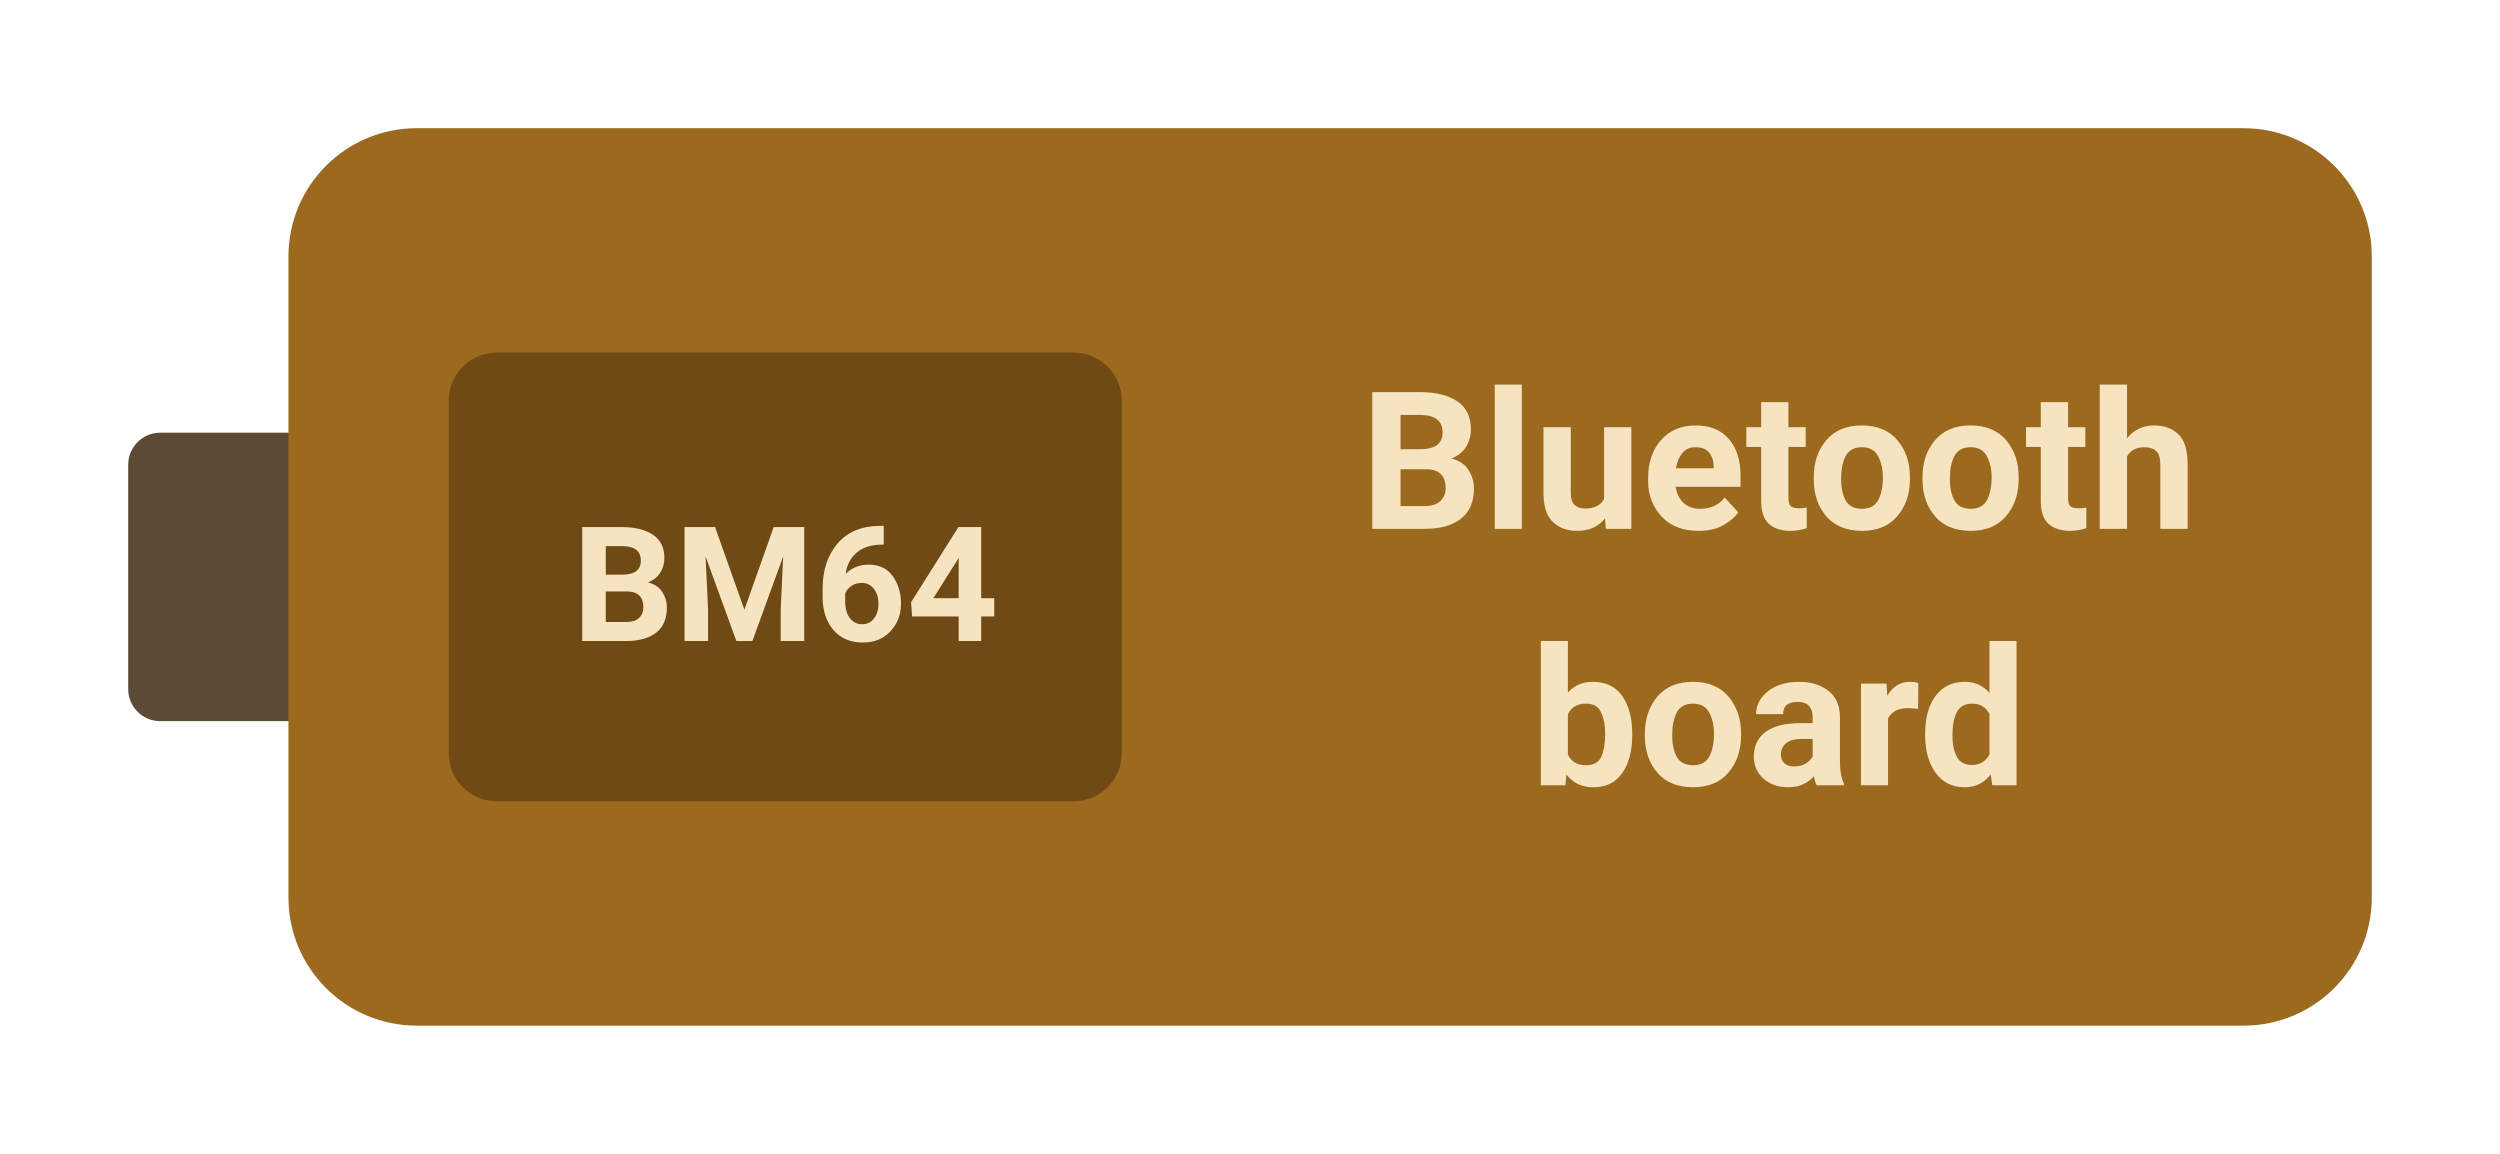
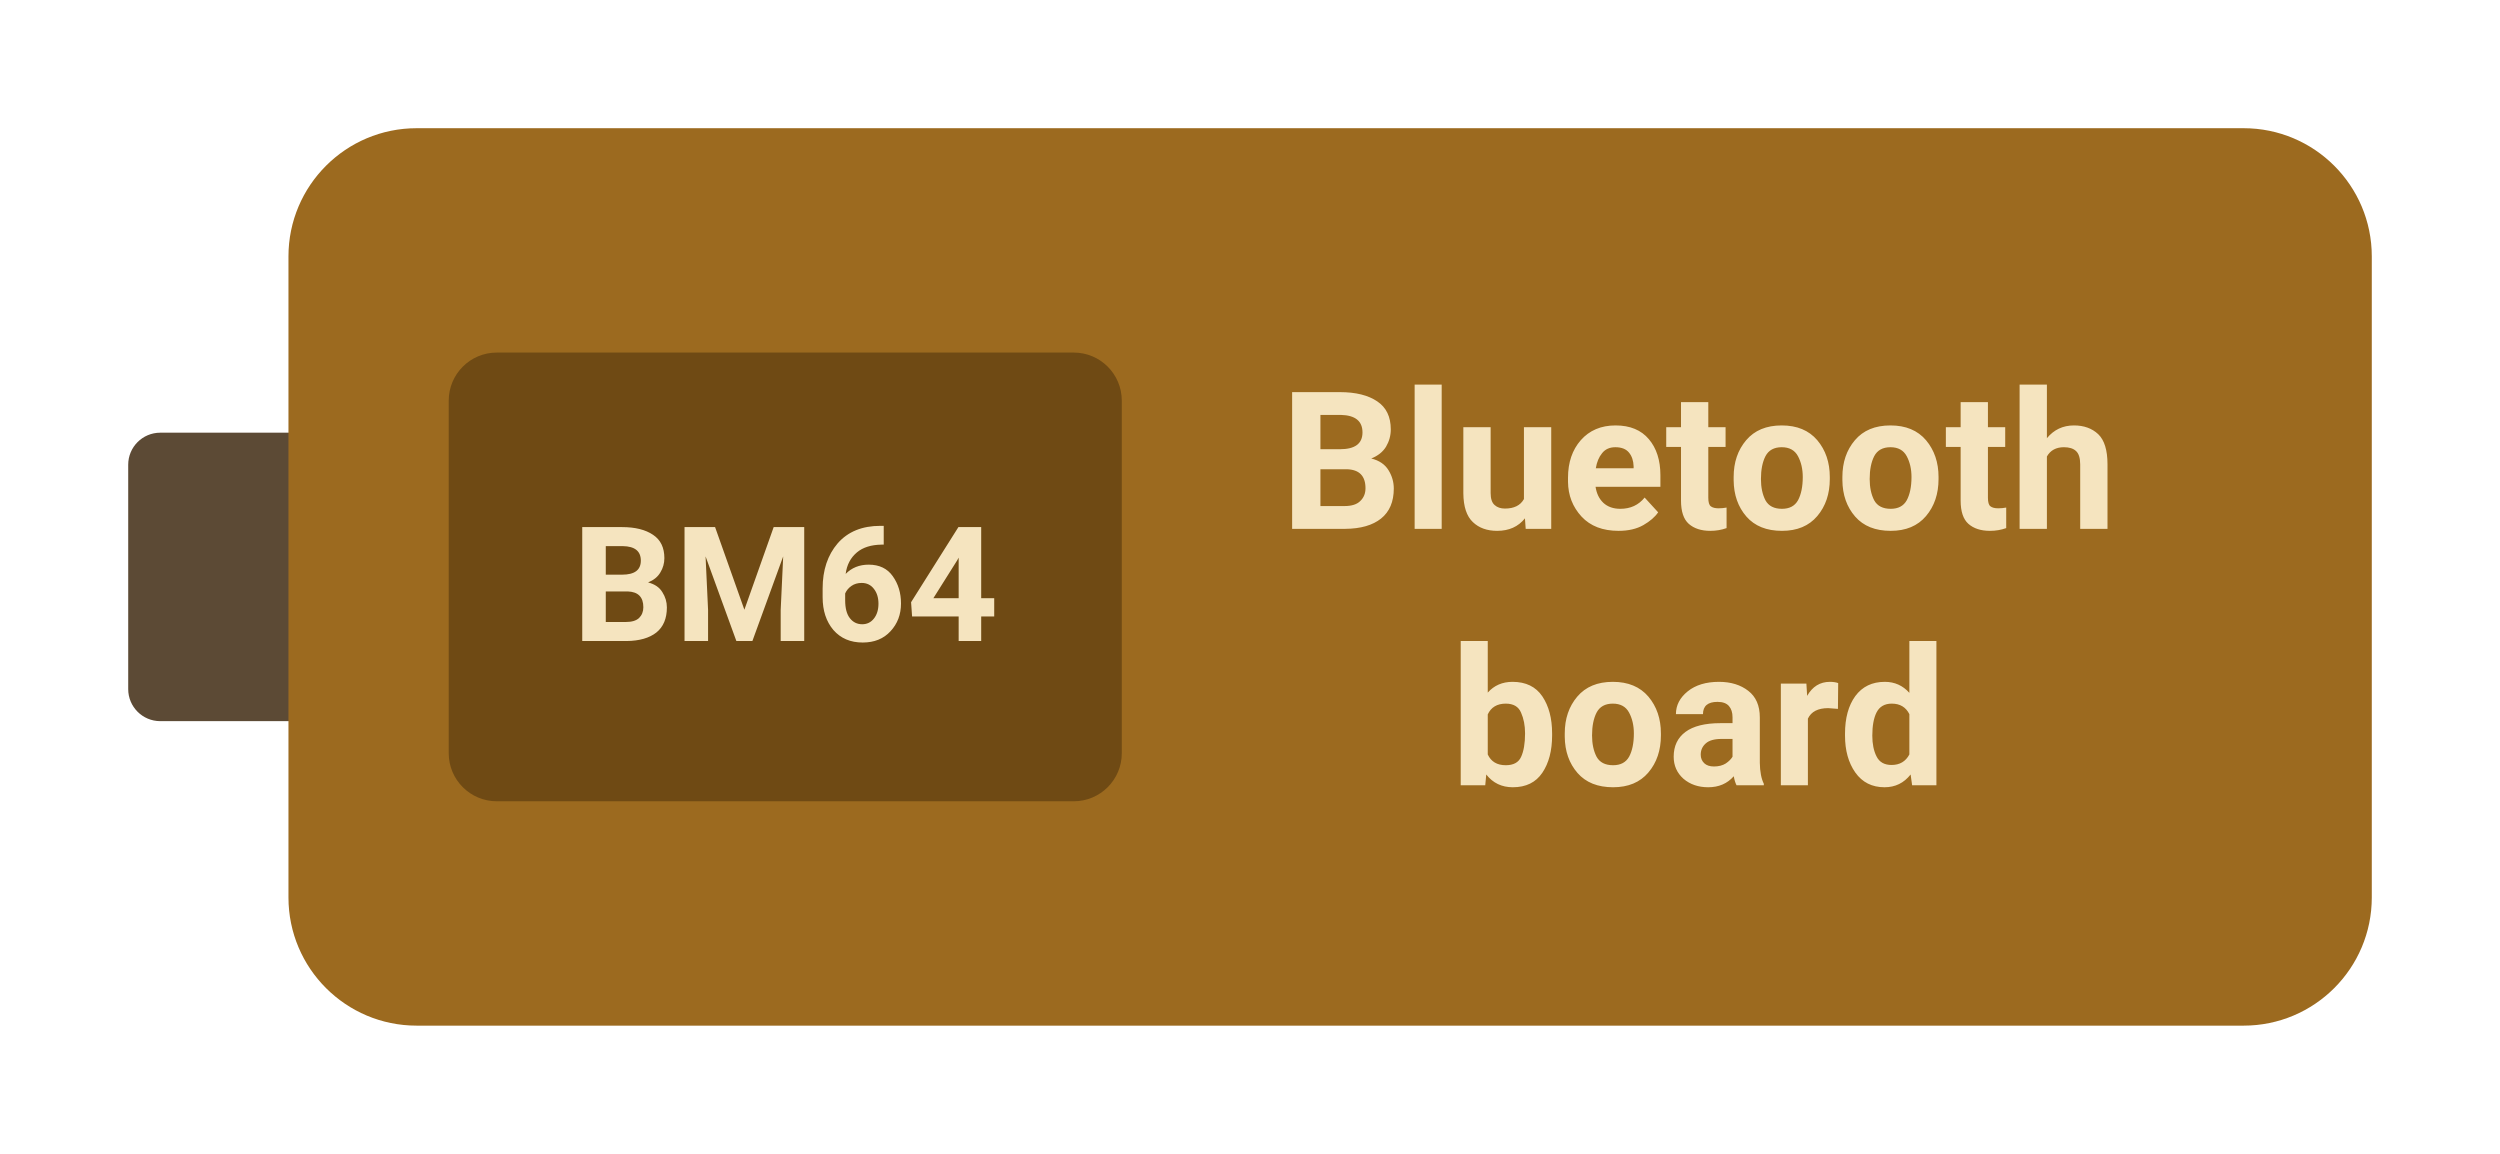
<svg xmlns="http://www.w3.org/2000/svg" viewBox="0 0 156 72" width="156" height="72" role="img" aria-label="Bluetooth adapter board (BM64), plugs in from the left">
  <g font-family="system-ui, -apple-system, Segoe UI, Roboto, sans-serif">
    <g id="bluetooth-adapter-side" transform="translate(8,8)">
      <rect id="plug" x="0" y="19" width="14" height="18" rx="2" fill="#5c4a35" />
      <rect id="pcb" x="10" y="0" width="130" height="56" rx="8" fill="#9c6a1f" />
      <rect id="chip" x="20" y="14" width="42" height="28" rx="3" fill="#6f4a14" />
      <text x="41" y="32" text-anchor="middle" font-size="10" font-weight="600" fill="#f5e4bf">BM64</text>
-       <text x="103" y="25" text-anchor="middle" font-size="12" font-weight="600" fill="#f5e4bf">Bluetooth</text>
-       <text x="103" y="41" text-anchor="middle" font-size="12" font-weight="600" fill="#f5e4bf">board</text>
+       <text x="98" y="25" text-anchor="middle" font-size="12" font-weight="600" fill="#f5e4bf">Bluetooth</text>
+       <text x="98" y="41" text-anchor="middle" font-size="12" font-weight="600" fill="#f5e4bf">board</text>
    </g>
  </g>
</svg>
